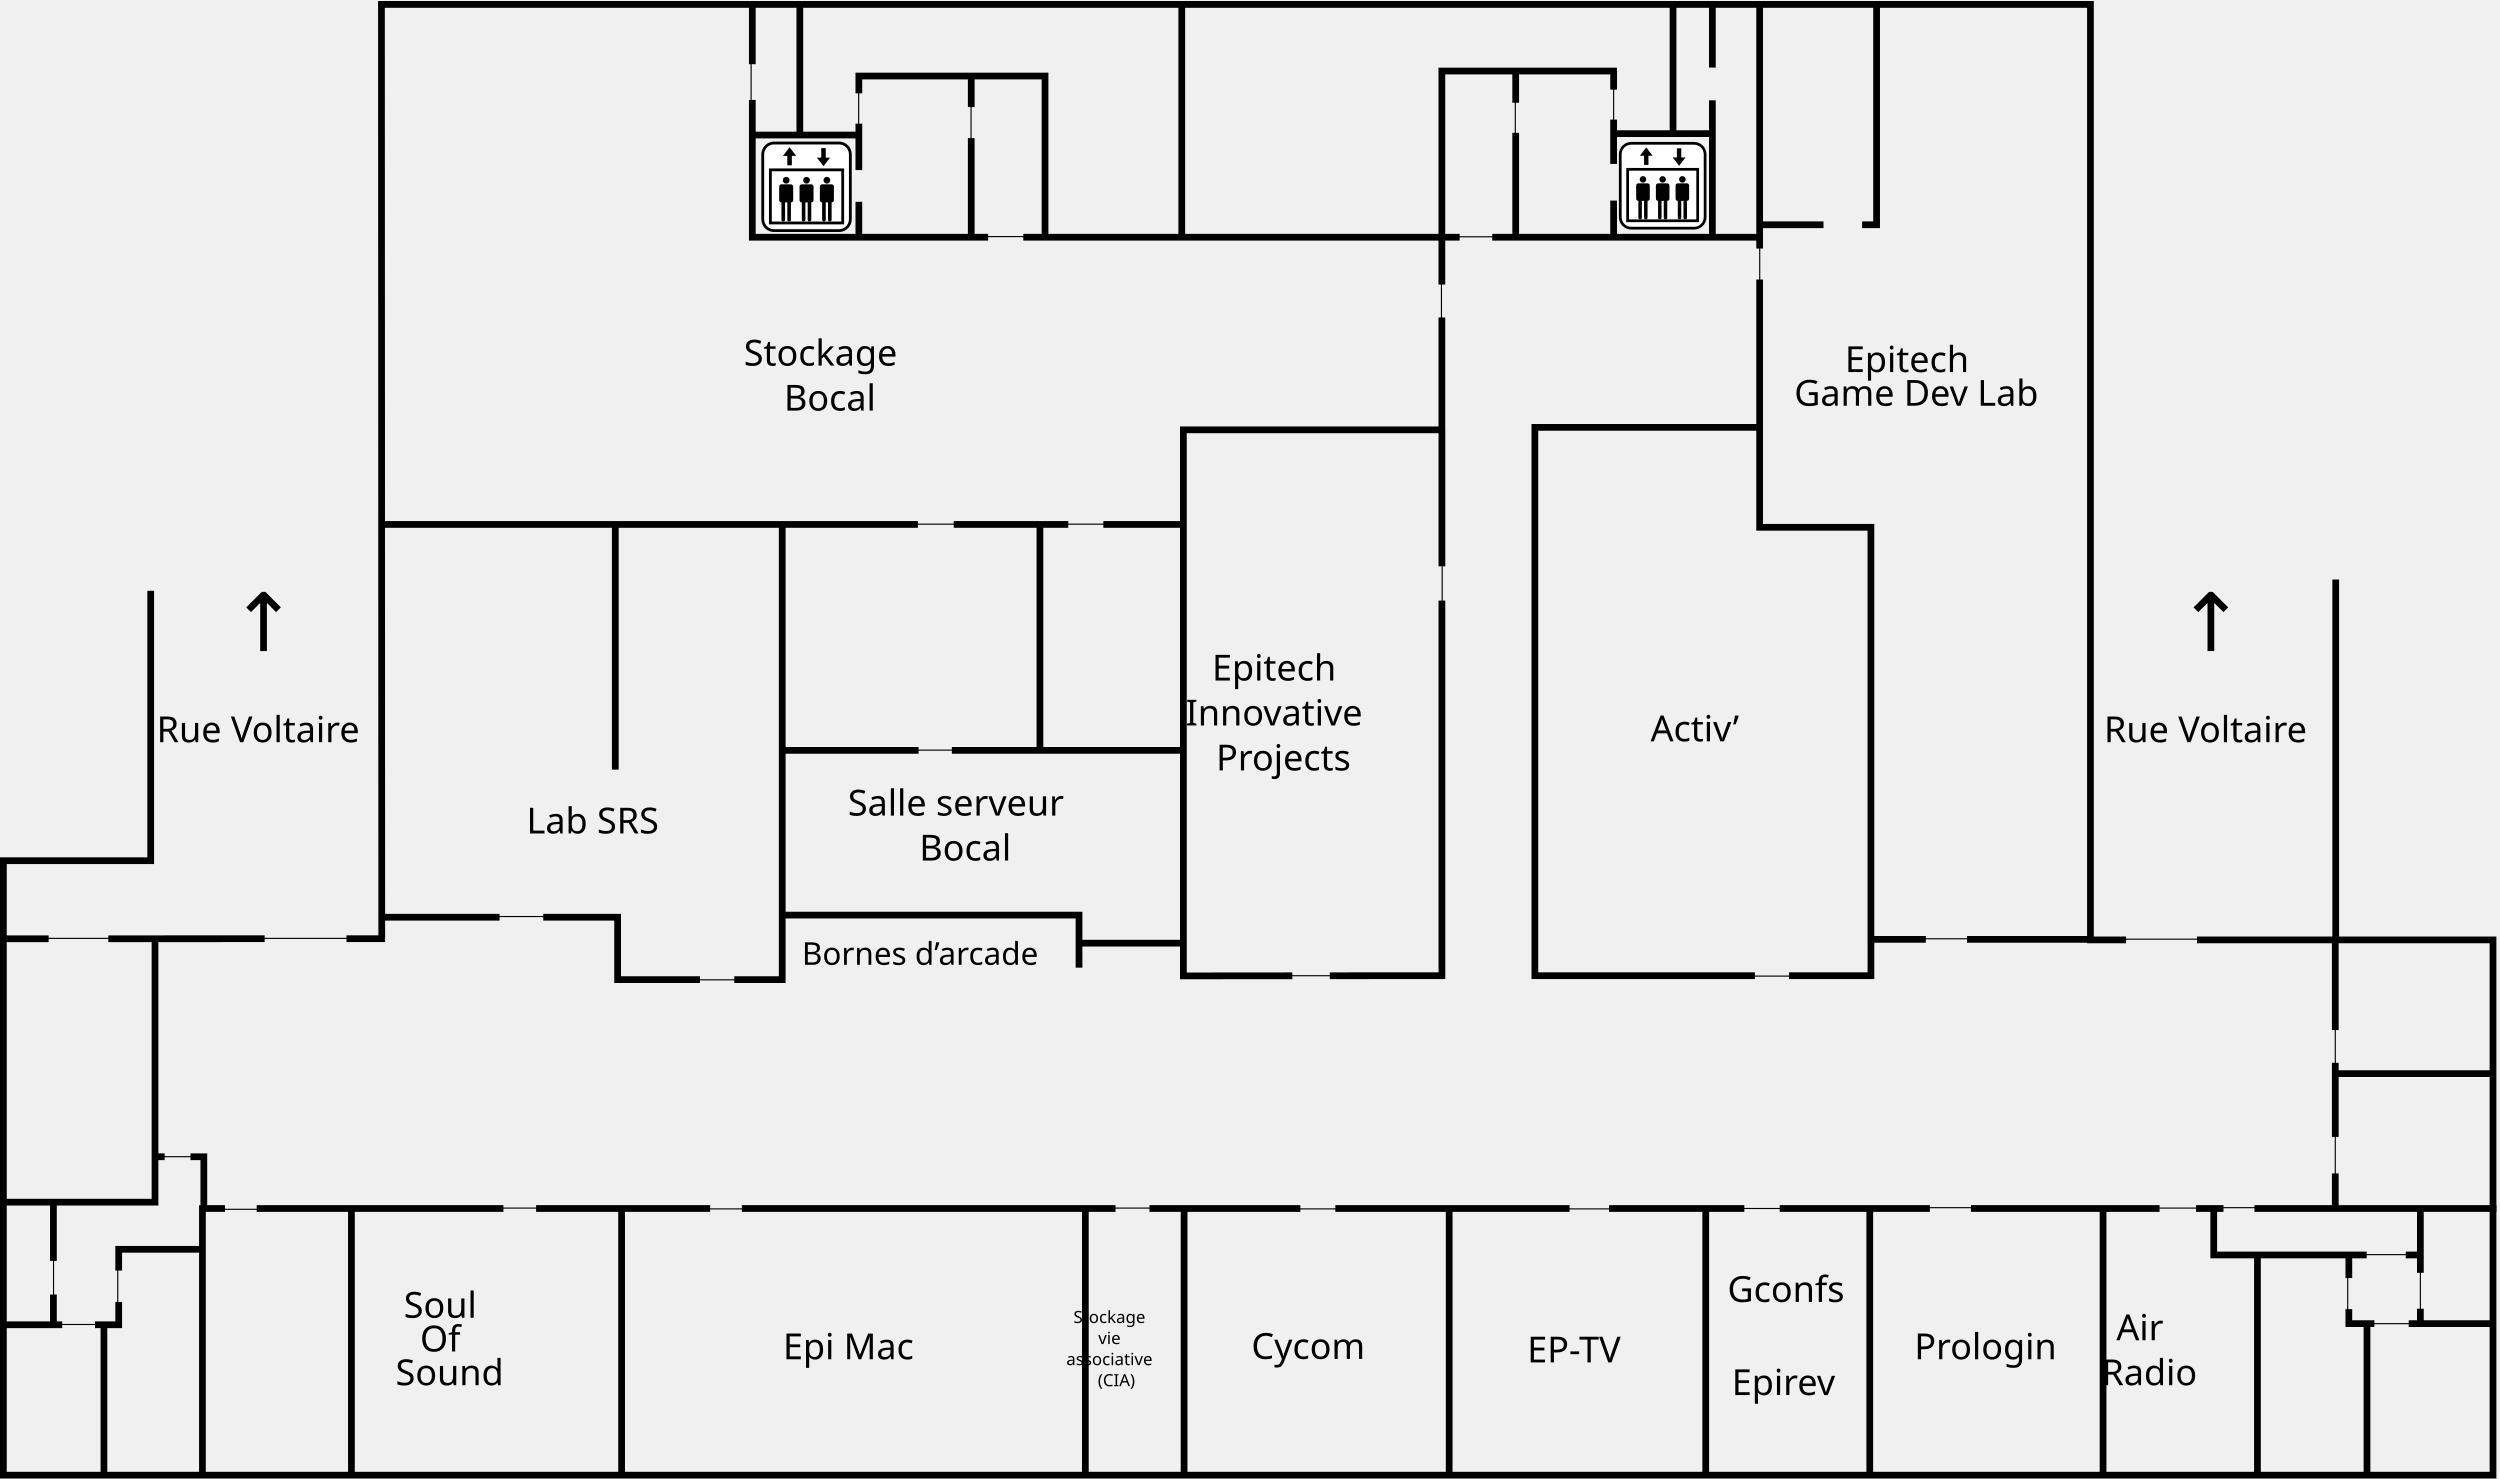
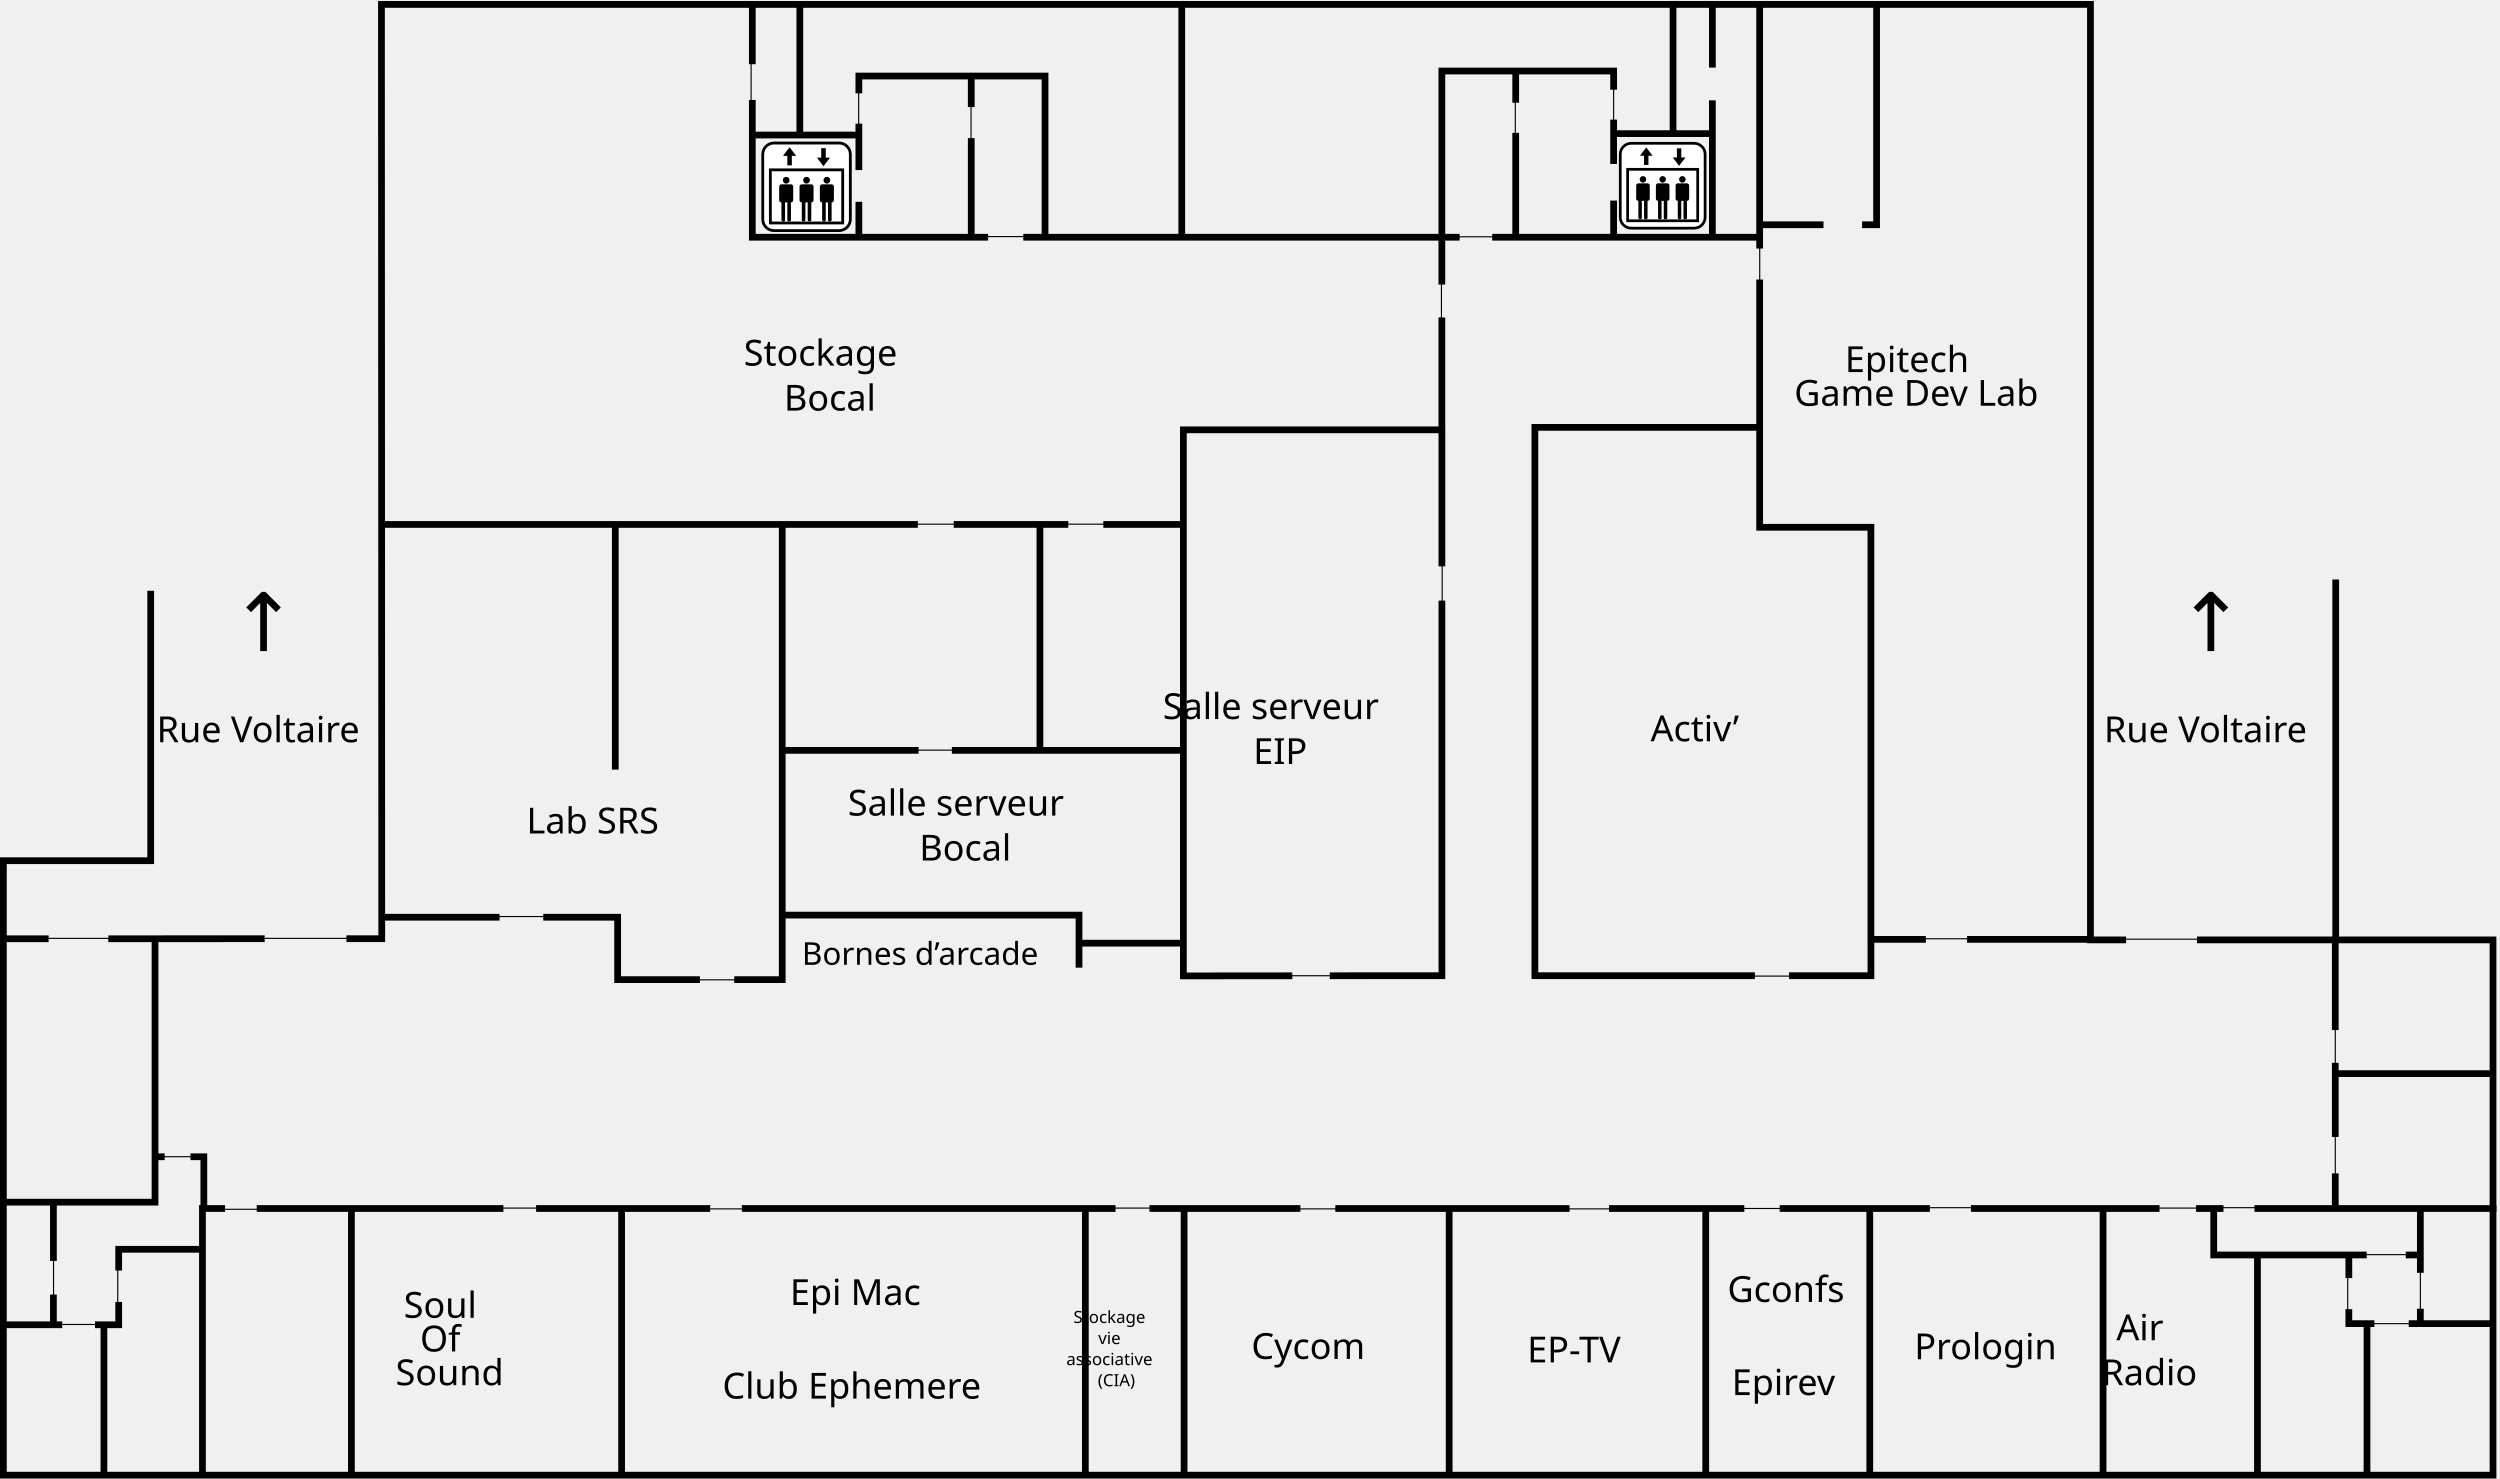
<svg xmlns="http://www.w3.org/2000/svg" xmlns:xlink="http://www.w3.org/1999/xlink" width="100%" height="100%" viewBox="0 0 2224.572 1315.662" id="svg2" version="1.1">
  <defs id="defs4" />
  <g id="layer1" transform="translate(637.2857,-269.8733)">
    <a id="a4218" xlink:href="http://air-radio.eu/" transform="translate(0,6)">
      <text id="text3913" y="1456.464" x="1304.315" style="font-style:normal;font-weight:normal;font-size:32px;line-height:125%;font-family:Sans;text-align:center;letter-spacing:0px;word-spacing:0px;text-anchor:middle;fill:#000000;fill-opacity:1;stroke:none" xml:space="preserve">
        <tspan y="1456.464" x="1304.315" id="tspan3915">Air</tspan>
        <tspan id="tspan3635" y="1496.464" x="1304.315">Radio</tspan>
      </text>
    </a>
    <a id="a3335" xlink:href="http://www.prologin.org/" transform="translate(176,9.224609)">
      <text id="text3921" y="1470.138" x="890.154" style="font-style:normal;font-weight:normal;font-size:32px;line-height:125%;font-family:Sans;letter-spacing:0px;word-spacing:0px;fill:#000000;fill-opacity:1;stroke:none" xml:space="preserve">
        <tspan y="1470.138" x="890.154" id="tspan3923">Prologin</tspan>
      </text>
    </a>
    <a id="a3339" xlink:href="http://eptv.fr/" transform="translate(0,9.933594)">
      <text id="text3925" y="1472.265" x="721.681" style="font-style:normal;font-weight:normal;font-size:32px;line-height:125%;font-family:Sans;letter-spacing:0px;word-spacing:0px;fill:#000000;fill-opacity:1;stroke:none" xml:space="preserve">
        <tspan y="1472.265" x="721.681" id="tspan3927">EP-TV</tspan>
      </text>
    </a>
    <text xml:space="preserve" style="font-style:normal;font-weight:normal;font-size:24px;line-height:125%;font-family:Sans;letter-spacing:0px;word-spacing:0px;fill:#000000;fill-opacity:1;stroke:none" x="371.749" y="1447.119" id="text3929">
      <tspan id="tspan3931" x="371.749" y="1447.119" style="font-size:15px;text-align:center;text-anchor:middle">Stockage</tspan>
      <tspan x="371.749" y="1465.869" id="tspan4231" style="font-size:15px;text-align:center;text-anchor:middle">vie</tspan>
      <tspan x="371.749" y="1484.619" id="tspan4227" style="font-size:15px;text-align:center;text-anchor:middle">associative</tspan>
      <tspan x="371.749" y="1503.369" id="tspan4229" style="font-size:15px;text-align:center;text-anchor:middle">(CIA)</tspan>
    </text>
-     <a id="a3347" xlink:href="http://www.epimac.org/" transform="translate(0,9.224609)">
+     <a id="a3347" xlink:href="http://www.epimac.org/" transform="translate(6.221003,-39.0611)">
      <text id="text3933" y="1470.138" x="59.429" style="font-style:normal;font-weight:normal;font-size:32px;line-height:125%;font-family:Sans;letter-spacing:0px;word-spacing:0px;fill:#000000;fill-opacity:1;stroke:none" xml:space="preserve">
        <tspan y="1470.138" x="59.429" id="tspan3935">Epi Mac</tspan>
      </text>
    </a>
    <a id="a3351" xlink:href="http://www.soulofsound.fr/">
      <text id="text3937" y="1442.464" x="-208.091" style="font-size:32px;font-style:normal;font-weight:normal;line-height:125%;letter-spacing:0px;word-spacing:0px;fill:#000000;fill-opacity:1;stroke:none;font-family:Sans" xml:space="preserve">
        <tspan style="text-align:center;text-anchor:middle;font-size:32px" y="1442.464" x="-208.091" id="tspan3939">Soul</tspan>
        <tspan style="text-align:center;text-anchor:middle;font-size:32px" id="tspan3969" y="1472.464" x="-208.091">Of</tspan>
        <tspan style="text-align:center;text-anchor:middle;font-size:32px" id="tspan3971" y="1502.464" x="-208.091">Sound</tspan>
      </text>
    </a>
    <a id="a3357" xlink:href="https://srs.epita.fr/">
      <text id="text3941" y="1011.501" x="-168.774" style="font-size:32px;font-style:normal;font-weight:normal;line-height:125%;letter-spacing:0px;word-spacing:0px;fill:#000000;fill-opacity:1;stroke:none;font-family:Sans" xml:space="preserve">
        <tspan y="1011.501" x="-168.774" id="tspan3943">Lab SRS</tspan>
      </text>
    </a>
    <text xml:space="preserve" style="font-size:32px;font-style:normal;font-weight:normal;line-height:125%;letter-spacing:0px;word-spacing:0px;fill:#000000;fill-opacity:1;stroke:none;font-family:Sans" x="121.991" y="595.219" id="text3953">
      <tspan id="tspan3955" x="121.991" y="595.219" style="font-size:32px;text-align:center;text-anchor:middle">Stockage</tspan>
      <tspan x="121.991" y="635.219" id="tspan3957" style="font-size:32px;text-align:center;text-anchor:middle">Bocal</tspan>
    </text>
    <a id="a3367" xlink:href="http://gamedevlab.epitech.eu/">
      <text id="text3959" y="600.934" x="1097.032" style="font-size:32px;font-style:normal;font-weight:normal;line-height:125%;letter-spacing:0px;word-spacing:0px;fill:#000000;fill-opacity:1;stroke:none;font-family:Sans" xml:space="preserve">
        <tspan style="text-align:center;text-anchor:middle;font-size:32px" id="tspan3963" y="600.934" x="1097.032">Epitech</tspan>
        <tspan style="text-align:center;text-anchor:middle;font-size:32px" id="tspan3967" y="630.934" x="1097.032">Game Dev Lab</tspan>
      </text>
    </a>
    <a id="a3343" xlink:href="http://www.cycom.org/" transform="translate(0,9.154297)">
      <text id="text3973" y="1469.927" x="476.226" style="font-style:normal;font-weight:normal;font-size:32px;line-height:125%;font-family:Sans;letter-spacing:0px;word-spacing:0px;fill:#000000;fill-opacity:1;stroke:none" xml:space="preserve">
        <tspan y="1469.927" x="476.226" id="tspan3975">Cycom</tspan>
      </text>
    </a>
-     <a id="a4223" xlink:href="http://www.epitech.eu/associations/activ.htm">
-       <text id="text3977" y="929.505" x="831.429" style="font-size:32px;font-style:normal;font-weight:normal;line-height:125%;letter-spacing:0px;word-spacing:0px;fill:#000000;fill-opacity:1;stroke:none;font-family:Sans" xml:space="preserve">
+     <a id="a4223" xlink:href="http://www.epitech.eu/associations/activ.htm" transform="translate(0,-0.03045654)">
+       <text id="text3977" y="929.505" x="831.429" style="font-style:normal;font-weight:normal;font-size:32px;line-height:125%;font-family:Sans;letter-spacing:0px;word-spacing:0px;fill:#000000;fill-opacity:1;stroke:none" xml:space="preserve">
        <tspan y="929.505" x="831.429" id="tspan3979">Activ’</tspan>
      </text>
    </a>
    <a id="a3361" xlink:href="https://eip.epitech.eu/">
-       <text id="text3945-3" y="875.415" x="533.883" style="font-size:32px;font-style:normal;font-weight:normal;line-height:125%;letter-spacing:0px;word-spacing:0px;fill:#000000;fill-opacity:1;stroke:none;font-family:Sans" xml:space="preserve">
-         <tspan style="font-size:32px;text-align:center;text-anchor:middle" y="875.415" x="533.883" id="tspan3947-9">Epitech</tspan>
-         <tspan style="font-size:32px;text-align:center;text-anchor:middle" id="tspan3949-4" y="915.415" x="533.883">Innovative</tspan>
-         <tspan style="font-size:32px;text-align:center;text-anchor:middle" id="tspan3951-7" y="955.415" x="533.883">Projects</tspan>
+       <text id="text3945-3" y="909.701" x="531.026" style="font-style:normal;font-weight:normal;font-size:32px;line-height:125%;font-family:Sans;letter-spacing:0px;word-spacing:0px;fill:#000000;fill-opacity:1;stroke:none" xml:space="preserve">
+         <tspan style="font-size:32px;text-align:center;text-anchor:middle" id="tspan3951-7" y="909.701" x="531.026">Salle serveur</tspan>
+         <tspan style="font-size:32px;text-align:center;text-anchor:middle" y="949.701" x="531.026" id="tspan4228">EIP</tspan>
      </text>
    </a>
    <path id="path3877" style="fill:none;stroke:#000000;stroke-width:1px;stroke-linecap:butt;stroke-linejoin:miter;stroke-opacity:1" d="m 645.993,771.287 0,35.355 M 239.821,480.398 l 35,0 m -48.036,-116.786 0,31.071 m -100,-43.036 0,30 m -95.714,-57.143 0,37.143 m -434.643,743.214 76.071,0 m -269.286,0 58.571,0 m 99.643,241.071 34.643,0 m -88.929,-46.786 27.5,0 m -67.143,98.929 0,32.5 m -52.143,17.857 33.929,0 m -38.929,-59.286 0,35 m 572.218,-282.387 35.86,0 m -213.647,-56.316 44.699,0 m 141.584,260.132 33.929,0 m -219.286,-0.714 38.571,0 m 334.286,-407.5 35.179,0 m -36.071,-201.071 34.821,0 m 98.75,0 36.071,0 m 163.563,401.808 35.987,0 m 375.272,0.335 36.071,0 m 115.357,-33.214 42.857,0 m 136.071,0.357 66.786,0 m 20.357,238.929 31.428,0 m -89.286,0.357 37.857,0 m -243.571,-0.357 41.786,0 m -206.429,0.714 37.857,0 m -192.143,0.357 39.286,0 m -280.357,0 42.5,0 m -206.429,-0.714 37.857,0 m 1050.714,-160 0,33.571 m 11.071,186.786 0,31.786 m 21.429,10.714 36.071,0 m 7.143,-48.214 0,36.429 m -50,-49.643 38.928,0 m -64.643,-107.143 0,36.429 m -795.357,-795 0,33.214 m 13.214,-73.214 35.357,0 m 17.143,-122.857 0,32.857 m 87.5,-43.214 0,30.714 m 130,110.357 0,31.429" />
    <a xlink:href="map-kb-voltaire-f0.svg" id="a3756">
      <g transform="matrix(0.2011347,0,0,0.2011347,40.16284,395.8686)" id="g4026">
        <rect style="fill:#ffffff;fill-opacity:1;fill-rule:evenodd;stroke:#000000;stroke-width:12.5;stroke-miterlimit:4;stroke-opacity:1;stroke-dasharray:none" id="rectBordo" width="387.5" height="387.5" x="6.3" y="6.3" rx="50" ry="50" />
        <rect style="fill:none;stroke:#000000;stroke-width:12.5;stroke-miterlimit:4;stroke-opacity:1;stroke-dasharray:none" id="rectAscensore" width="320" height="235" x="40" y="125" />
        <g id="gUomini">
          <path style="fill:#000000;fill-opacity:1;fill-rule:evenodd;stroke:none" d="m 200,156 c -8.3,0 -15,6.7 -15,15 0,8.3 6.7,15 15,15 8.3,0 15,-6.7 15,-15 0,-8.3 -6.7,-15 -15,-15 z m -20.7,33 c -5.7,0 -10.3,4.5 -10.3,10 l 0,60 c 0,5.5 4.3,10 10,10 l 0,77 c 0,4.4 3.6,8 8,8 4.4,0 8,-3.6 8,-8 l 0,-77 10,0 c 0,0 0,77 0,77 0,4.4 3.6,8 8,8 4.4,0 8,-3.6 8,-8 l 0,-77 c 5.7,0 10,-4.5 10,-10 l 0,-60 c 0,-5.5 -4.6,-10 -10.3,-10 l -41.4,0 z" id="pathUomo" />
          <use height="400" width="400" id="useUomo2" xlink:href="#pathUomo" y="0" x="-90" />
          <use height="400" width="400" id="useUomo3" xlink:href="#pathUomo" y="0" x="90" />
        </g>
        <path style="fill:#000000;fill-opacity:1;fill-rule:evenodd;stroke:none" d="m 96,63 29,-38 29,38 -19,0 0,42 -20,0 0,-42 -19,0 z" id="pathFrecciaSu" />
        <use x="150" y="-134" xlink:href="#pathFrecciaSu" id="useFrecciaGiu" transform="scale(1,-1)" width="400" height="400" />
      </g>
    </a>
    <a xlink:href="map-kb-voltaire-f0.svg" id="a3767">
      <g transform="matrix(0.1948212,0,0,0.1948212,803.2407,396.185)" id="g4026-2">
        <rect style="fill:#ffffff;fill-opacity:1;fill-rule:evenodd;stroke:#000000;stroke-width:12.5;stroke-miterlimit:4;stroke-opacity:1;stroke-dasharray:none" id="rectBordo-0" width="387.5" height="387.5" x="6.3" y="6.3" rx="50" ry="50" />
        <rect style="fill:none;stroke:#000000;stroke-width:12.5;stroke-miterlimit:4;stroke-opacity:1;stroke-dasharray:none" id="rectAscensore-5" width="320" height="235" x="40" y="125" />
        <g id="gUomini-0">
          <path style="fill:#000000;fill-opacity:1;fill-rule:evenodd;stroke:none" d="m 200,156 c -8.3,0 -15,6.7 -15,15 0,8.3 6.7,15 15,15 8.3,0 15,-6.7 15,-15 0,-8.3 -6.7,-15 -15,-15 z m -20.7,33 c -5.7,0 -10.3,4.5 -10.3,10 l 0,60 c 0,5.5 4.3,10 10,10 l 0,77 c 0,4.4 3.6,8 8,8 4.4,0 8,-3.6 8,-8 l 0,-77 10,0 c 0,0 0,77 0,77 0,4.4 3.6,8 8,8 4.4,0 8,-3.6 8,-8 l 0,-77 c 5.7,0 10,-4.5 10,-10 l 0,-60 c 0,-5.5 -4.6,-10 -10.3,-10 l -41.4,0 z" id="pathUomo-2" />
          <use height="400" width="400" id="useUomo2-6" xlink:href="#pathUomo-2" y="0" x="-90" />
          <use height="400" width="400" id="useUomo3-1" xlink:href="#pathUomo-2" y="0" x="90" />
        </g>
        <path style="fill:#000000;fill-opacity:1;fill-rule:evenodd;stroke:none" d="m 96,63 29,-38 29,38 -19,0 0,42 -20,0 0,-42 -19,0 z" id="pathFrecciaSu-0" />
        <use x="150" y="-134" xlink:href="#pathFrecciaSu-0" id="useFrecciaGiu-1" transform="scale(1,-1)" width="400" height="400" />
      </g>
    </a>
    <a xlink:href="map-kb-voltaire-f0.svg" id="a3742">
      <g transform="translate(66.67007,13.49133)" id="g4168">
        <text xml:space="preserve" style="font-size:72px;font-style:normal;font-weight:normal;line-height:125%;letter-spacing:0px;word-spacing:0px;fill:#000000;fill-opacity:1;stroke:none;font-family:Sans" x="-839.854" y="-446.872" id="text4160" transform="matrix(0,-1,1,0,0,0)">
          <tspan id="tspan4162" x="-839.854" y="-446.872">→</tspan>
        </text>
        <text xml:space="preserve" style="font-size:32px;font-style:normal;font-weight:normal;line-height:125%;letter-spacing:0px;word-spacing:0px;fill:#000000;fill-opacity:1;stroke:none;font-family:Sans" x="-564.555" y="916.814" id="text4164">
          <tspan id="tspan4166" x="-564.555" y="916.814">Rue Voltaire</tspan>
        </text>
      </g>
    </a>
    <a xlink:href="map-kb-voltaire-f0.svg" id="a3749">
      <g id="g4168-5" transform="translate(1799.462,13.49133)">
        <text xml:space="preserve" style="font-size:72px;font-style:normal;font-weight:normal;line-height:125%;letter-spacing:0px;word-spacing:0px;fill:#000000;fill-opacity:1;stroke:none;font-family:Sans" x="-839.854" y="-446.872" id="text4160-9" transform="matrix(0,-1,1,0,0,0)">
          <tspan id="tspan4162-8" x="-839.854" y="-446.872">→</tspan>
        </text>
        <text xml:space="preserve" style="font-size:32px;font-style:normal;font-weight:normal;line-height:125%;letter-spacing:0px;word-spacing:0px;fill:#000000;fill-opacity:1;stroke:none;font-family:Sans" x="-564.555" y="916.814" id="text4164-7">
          <tspan id="tspan4166-8" x="-564.555" y="916.814">Rue Voltaire</tspan>
        </text>
      </g>
    </a>
    <path style="fill:none;stroke:#000000;stroke-width:6;stroke-linecap:butt;stroke-linejoin:miter;stroke-opacity:1;stroke-miterlimit:4;stroke-dasharray:none" d="m 547.503,466.123 0,218.698" id="path3166" transform="translate(-637.2857,269.8733)" />
    <path id="path4143" transform="translate(-637.2857,269.8733)" style="fill:none;stroke:#000000;stroke-width:6;stroke-linecap:butt;stroke-linejoin:miter;stroke-opacity:1;stroke-miterlimit:4;stroke-dasharray:none" d="m 2078.389,836.597 0,-320.935 M 3.003,835.334 l 0,-69.448 131.095,0 0,-240.164 m 791.259,-61.084 0,203.041 m 127.279,0 -205.644,0 m -29.608,0 -120.322,0 m 651.652,-604.476 0,28.214 m 0,26.786 0,92.143 m 140,-205.714 0,114.286 m -52.857,92.143 0,-32.589 m 0,-32.589 0,-39.464 m 0,-26.607 0,-16.607 -152.857,0 0,190 m 0,29.286 0,100.714 m 240.714,-264.286 -90,0 m 90,-115 0,56.25 m 0,29.107 0,121.071 m -812.005,-90.17 0,-114.652 m 53.033,114.652 -94.449,0 m 193.949,-52.528 0,27.646 m 0,27.646 0,88.149 m 65.66,-0.505 0,-142.937 -165.665,0 0,15.399 m 0,26.985 0,41.271 m 0,28.256 0,32.542 m 287.334,-208.183 0,207.143 m 515.232,0.03 -238.987,0 m -28.987,0 -388.272,0 m -31.279,0 -209.85,0 0,-122.158 m 0,-31.793 0,-53.222 m 290.714,835.357 95,0 m -358.572,-25 263.572,0 0,46.786 m -620.675,-44.889 105.056,0 m 38.891,0 66.165,0 0,55.558 73.236,0 m 30.557,0 42.679,0 0,-404.408 m -355.574,-0.664 476.261,0 m 31.922,0 101.922,0 m 31.208,0 71.208,0 0,-84.17 230.056,0 0,121.429 m 0,30.515 0,333.771 -99.798,0.045 m -33.318,0.045 -96.94,0.089 0,-401.429 m 513.298,-86.663 -200.515,0 0,487.904 195.765,0 m 30.383,0 72.883,0 0,-31.82 m 195.439,-0.505 -109.875,0 m -36.723,0 -48.866,0 0,-366.685 -98.995,0 0,-220.453 m 0,-27.596 0,-216.621 m 442.952,1112.178 0,193.949 m 97.48,-132.835 0,134.35 m 111.117,-134.35 -73.994,0 m -30.557,0 -22.729,0 0,-12.88 m 0,-27.653 0,-20.582 m 63.64,-41.921 0,57.831 m 0,31.946 0,14.774 m -183.848,-104.046 0,41.416 136.118,0 m 34.724,0 12.501,0 m -281.833,-41.921 0,237.891 m -207.586,-237.891 0,237.891 m -145.967,-237.386 0,235.365 m -228.294,-236.376 0,237.386 m -235.871,-236.376 0,235.365 m -87.883,-235.871 0,237.386 m -412.647,-237.386 0,237.891 m -240.416,-237.386 0,237.386 m 1908.872,-237.315 -215.473,0 m -27.584,0 -24.399,0 m -32.48,0 -167.84,0 m -36.52,0 -133.65,0 m -31.47,0 -120.363,0 m -35.16,0 -208.401,0 m -31.12,0 -134.253,0 m -30.207,0 -183.148,0 -32.227,0 -117.129,0 m -28.236,0 -154.863,0 m -29.099,0 -219.513,0 m -28.187,0 -20.106,0 0,236.429 m 1774.819,-475.4 263.39,0 0,476.287 -2215.352,0 0,-477.315 40.266,-0.011 m 53.123,-0.011 139.104,-0.022 m 72.81,-0.022 31.394,-0.022 -0.268,-831.34 1520.714,0 0,832.457 31.695,0 M 1669.839,3 l 0,196.98 -12.902,0 m -34.33,0 -55.803,0 M 92.486,1178.818 l 0,132.835 m -44.952,-241.931 0,52.275 m 0,29.926 0,27.4 m 132.33,-67.68 -74.246,0 0,18.94 m 0,27.905 0,20.329 -21.087,0 m -29.168,0 -52.275,0 m 135.865,-149.502 7.576,0 m 22.981,0 11.869,0 0,45.962 m -43.437,-240.416 0,234.86 -133.34,0 m 2074.826,-114.374 140,0 M 2078,836.776 l 0,79.822 m 0,29.107 0,65.982 m 0,32.411 0,31.964" />
    <text xml:space="preserve" style="font-size:28px;font-style:normal;font-weight:normal;line-height:125%;letter-spacing:0px;word-spacing:0px;fill:#000000;fill-opacity:1;stroke:none;font-family:Sans" x="76.286" y="1128.392" id="text3637">
      <tspan id="tspan3639" x="76.286" y="1128.392">Bornes d’arcade</tspan>
    </text>
    <text xml:space="preserve" style="font-size:32px;font-style:normal;font-weight:normal;text-align:center;line-height:125%;letter-spacing:0px;word-spacing:0px;text-anchor:middle;fill:#000000;fill-opacity:1;stroke:none;font-family:Sans" x="242.441" y="995.606" id="text3057">
      <tspan id="tspan3059" x="242.441" y="995.606">Salle serveur</tspan>
      <tspan x="242.441" y="1035.606" id="tspan3061">Bocal</tspan>
    </text>
    <a id="a3069" xlink:href="http://gconfs.fr/">
      <text id="text3061" y="1428.392" x="899.857" style="font-size:12px;font-style:normal;font-weight:normal;line-height:125%;letter-spacing:0px;word-spacing:0px;fill:#000000;fill-opacity:1;stroke:none;font-family:Sans" xml:space="preserve">
        <tspan style="font-size:32px" y="1428.392" x="899.857" id="tspan3063">Gconfs</tspan>
      </text>
    </a>
    <a id="a3073" xlink:href="http://epirev.com/">
      <text id="text3065" y="1511.249" x="903.716" style="font-size:32px;font-style:normal;font-weight:normal;line-height:125%;letter-spacing:0px;word-spacing:0px;fill:#000000;fill-opacity:1;stroke:none;font-family:Sans" xml:space="preserve">
        <tspan y="1511.249" x="903.716" id="tspan3067">Epirev</tspan>
      </text>
    </a>
+     <a id="a4234" xlink:href="http://club-ephemere.fr/">
+       <text id="text4230" y="1514.392" x="5.571" style="font-style:normal;font-weight:normal;font-size:12px;line-height:125%;font-family:Sans;letter-spacing:0px;word-spacing:0px;fill:#000000;fill-opacity:1;stroke:none;stroke-width:1px;stroke-linecap:butt;stroke-linejoin:miter;stroke-opacity:1" xml:space="preserve">
+         <tspan style="font-size:32px" y="1514.392" x="5.571" id="tspan4232">Club Ephemere</tspan>
+       </text>
+     </a>
  </g>
</svg>
